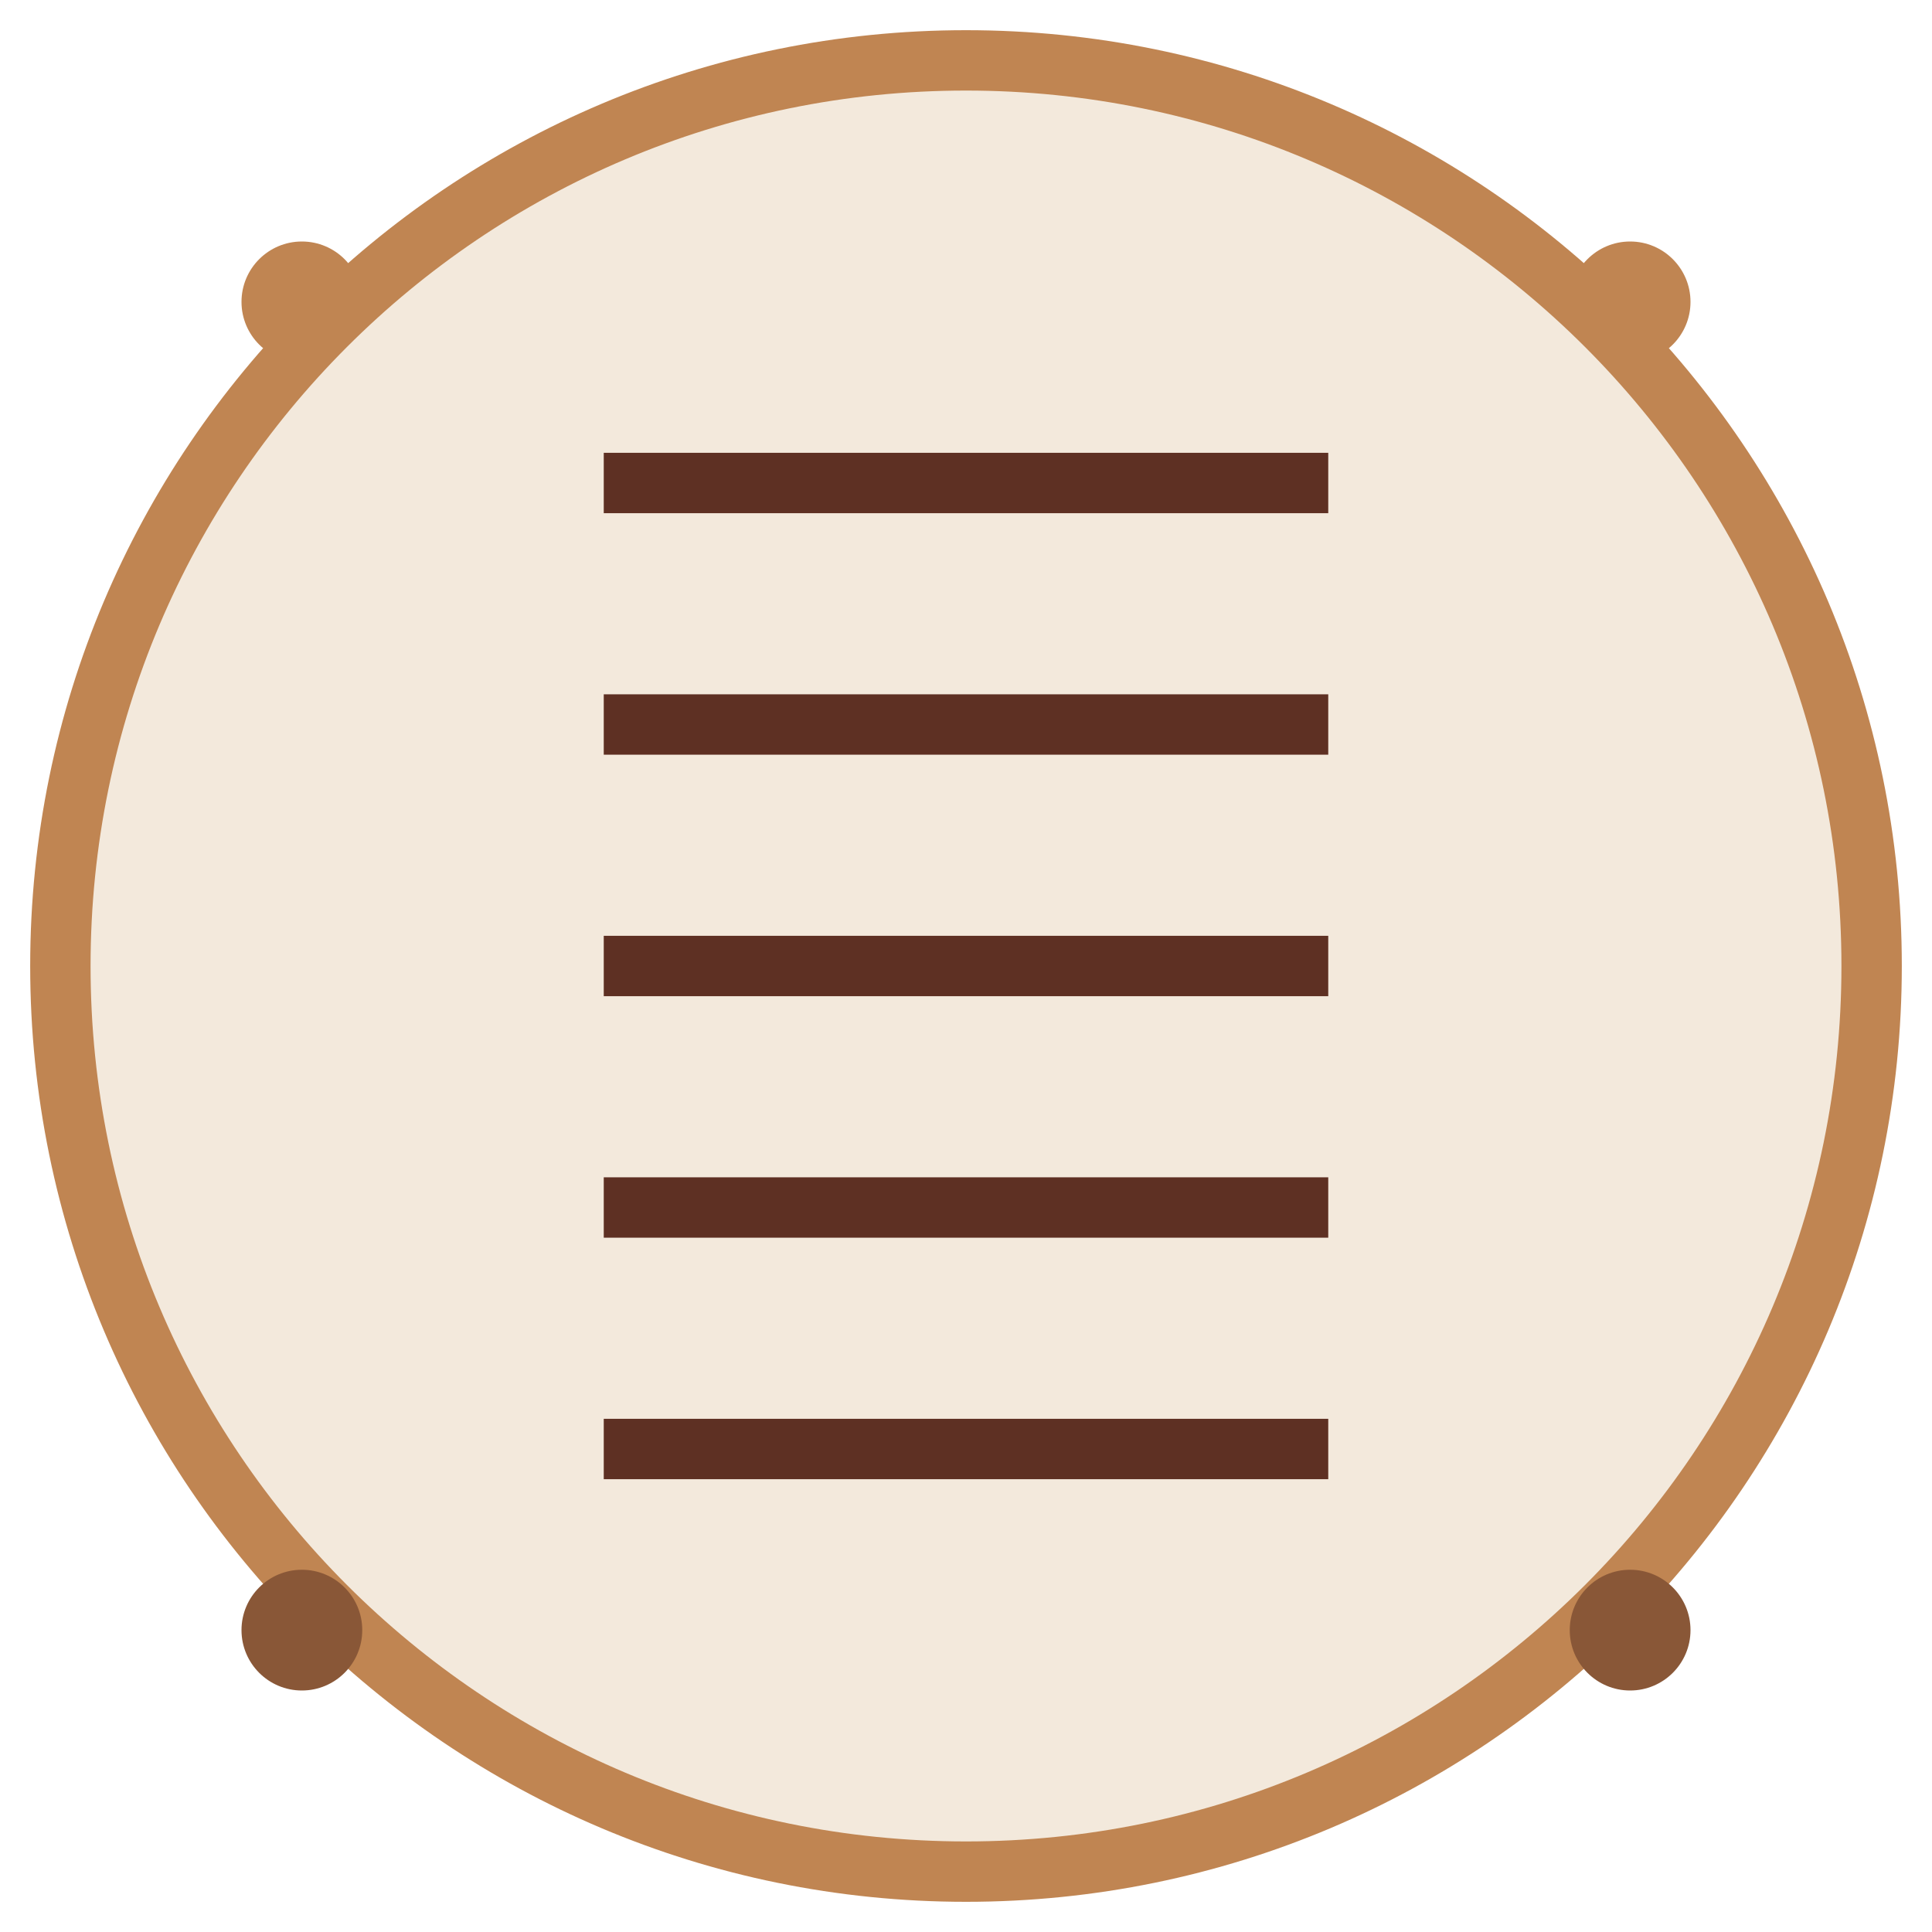
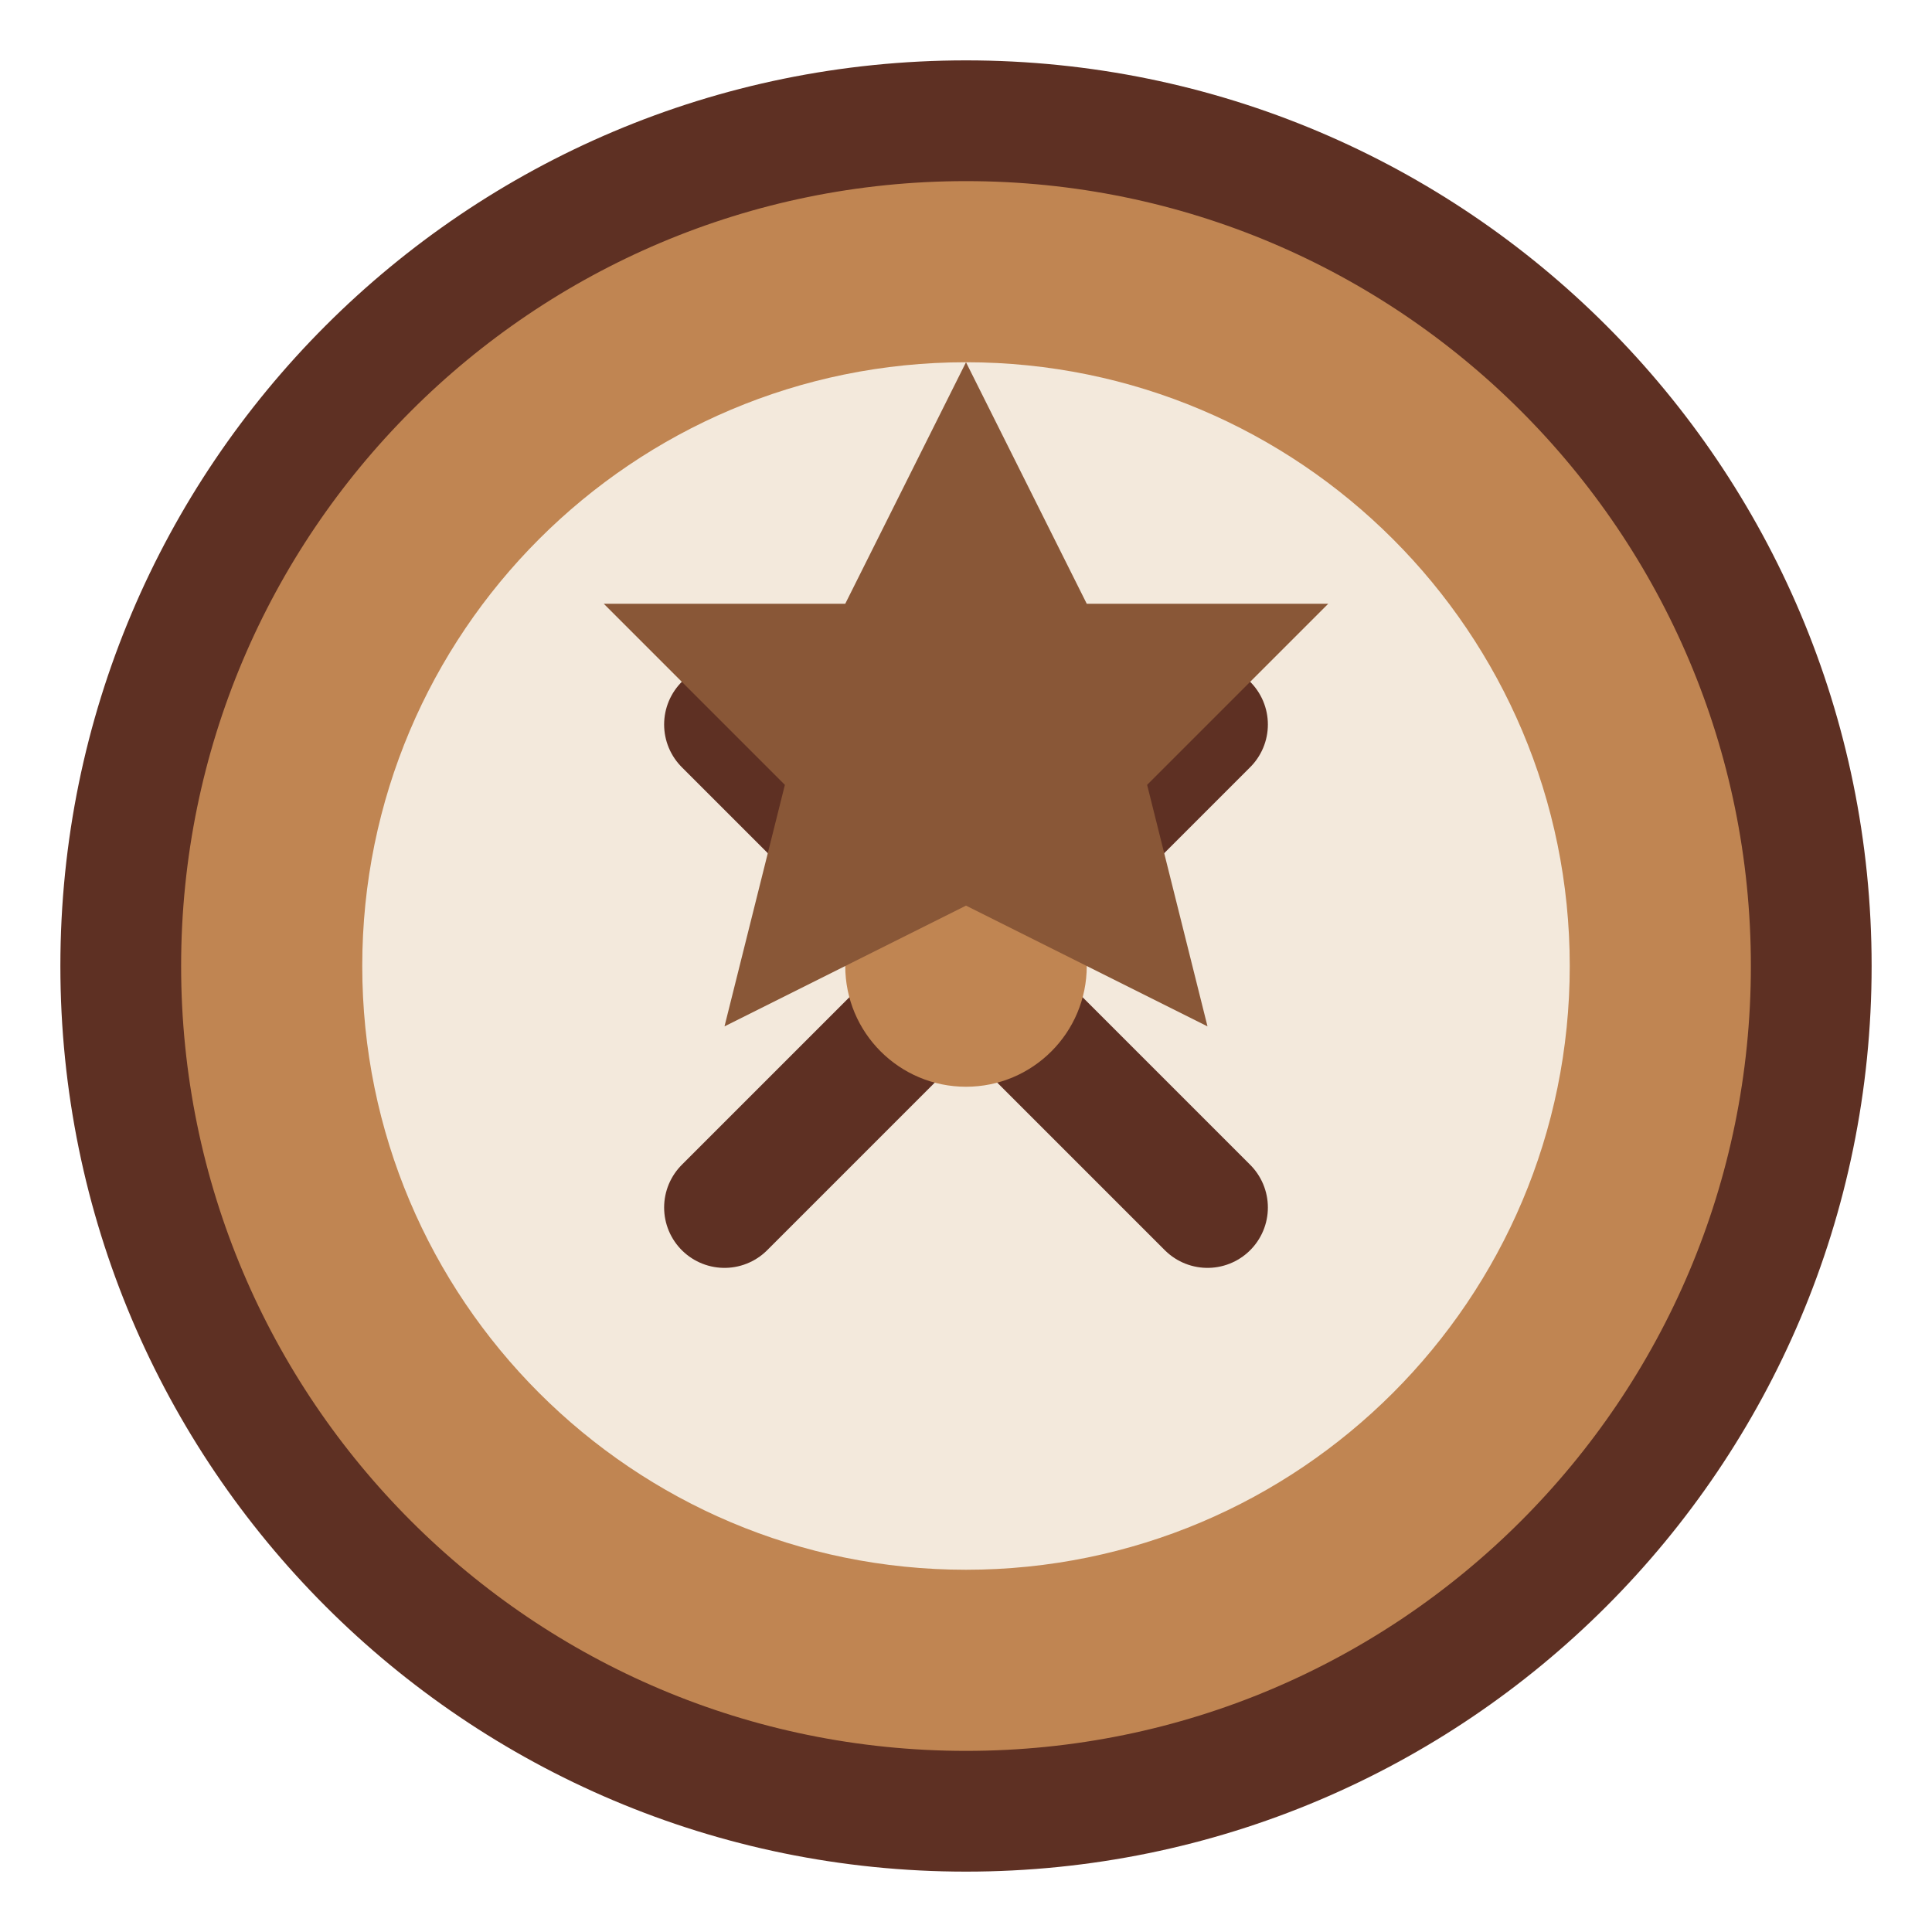
<svg xmlns="http://www.w3.org/2000/svg" viewBox="0 0 32 32" width="32" height="32">
-   <defs>
-     <linearGradient id="mainGradient" x1="0%" y1="0%" x2="100%" y2="100%">
-       <stop offset="0%" style="stop-color:#C08552;stop-opacity:1" />
-       <stop offset="100%" style="stop-color:#895737;stop-opacity:1" />
-     </linearGradient>
-   </defs>
-   <circle cx="16" cy="16" r="15" fill="#F3E9DC" stroke="#C08552" stroke-width="1" />
-   <g transform="translate(16,16)">
-     <path d="M-6,-10 Q-6,-6 -6,-2 Q-6,2 -6,6 Q-6,10" stroke="url(#mainGradient)" stroke-width="2" fill="none" />
-     <path d="M6,-10 Q6,-6 6,-2 Q6,2 6,6 Q6,10" stroke="url(#mainGradient)" stroke-width="2" fill="none" />
-     <line x1="-6" y1="-8" x2="6" y2="-8" stroke="#5E3023" stroke-width="1" />
-     <line x1="-6" y1="-4" x2="6" y2="-4" stroke="#5E3023" stroke-width="1" />
-     <line x1="-6" y1="0" x2="6" y2="0" stroke="#5E3023" stroke-width="1" />
-     <line x1="-6" y1="4" x2="6" y2="4" stroke="#5E3023" stroke-width="1" />
-     <line x1="-6" y1="8" x2="6" y2="8" stroke="#5E3023" stroke-width="1" />
-   </g>
-   <circle cx="5" cy="5" r="1" fill="#C08552" />
-   <circle cx="27" cy="5" r="1" fill="#C08552" />
-   <circle cx="5" cy="27" r="1" fill="#895737" />
-   <circle cx="27" cy="27" r="1" fill="#895737" />
+   <circle cx="16" cy="16" r="14" fill="#C08552" stroke="#5E3023" stroke-width="2" />
+   <circle cx="16" cy="16" r="10" fill="#F3E9DC" />
+   <path d="M12 12L20 20M20 12L12 20" stroke="#5E3023" stroke-width="2" stroke-linecap="round" />
+   <circle cx="16" cy="16" r="2" fill="#C08552" />
+   <path d="M16 6L18 10L22 10L19 13L20 17L16 15L12 17L13 13L10 10L14 10Z" fill="#895737" />
</svg>
